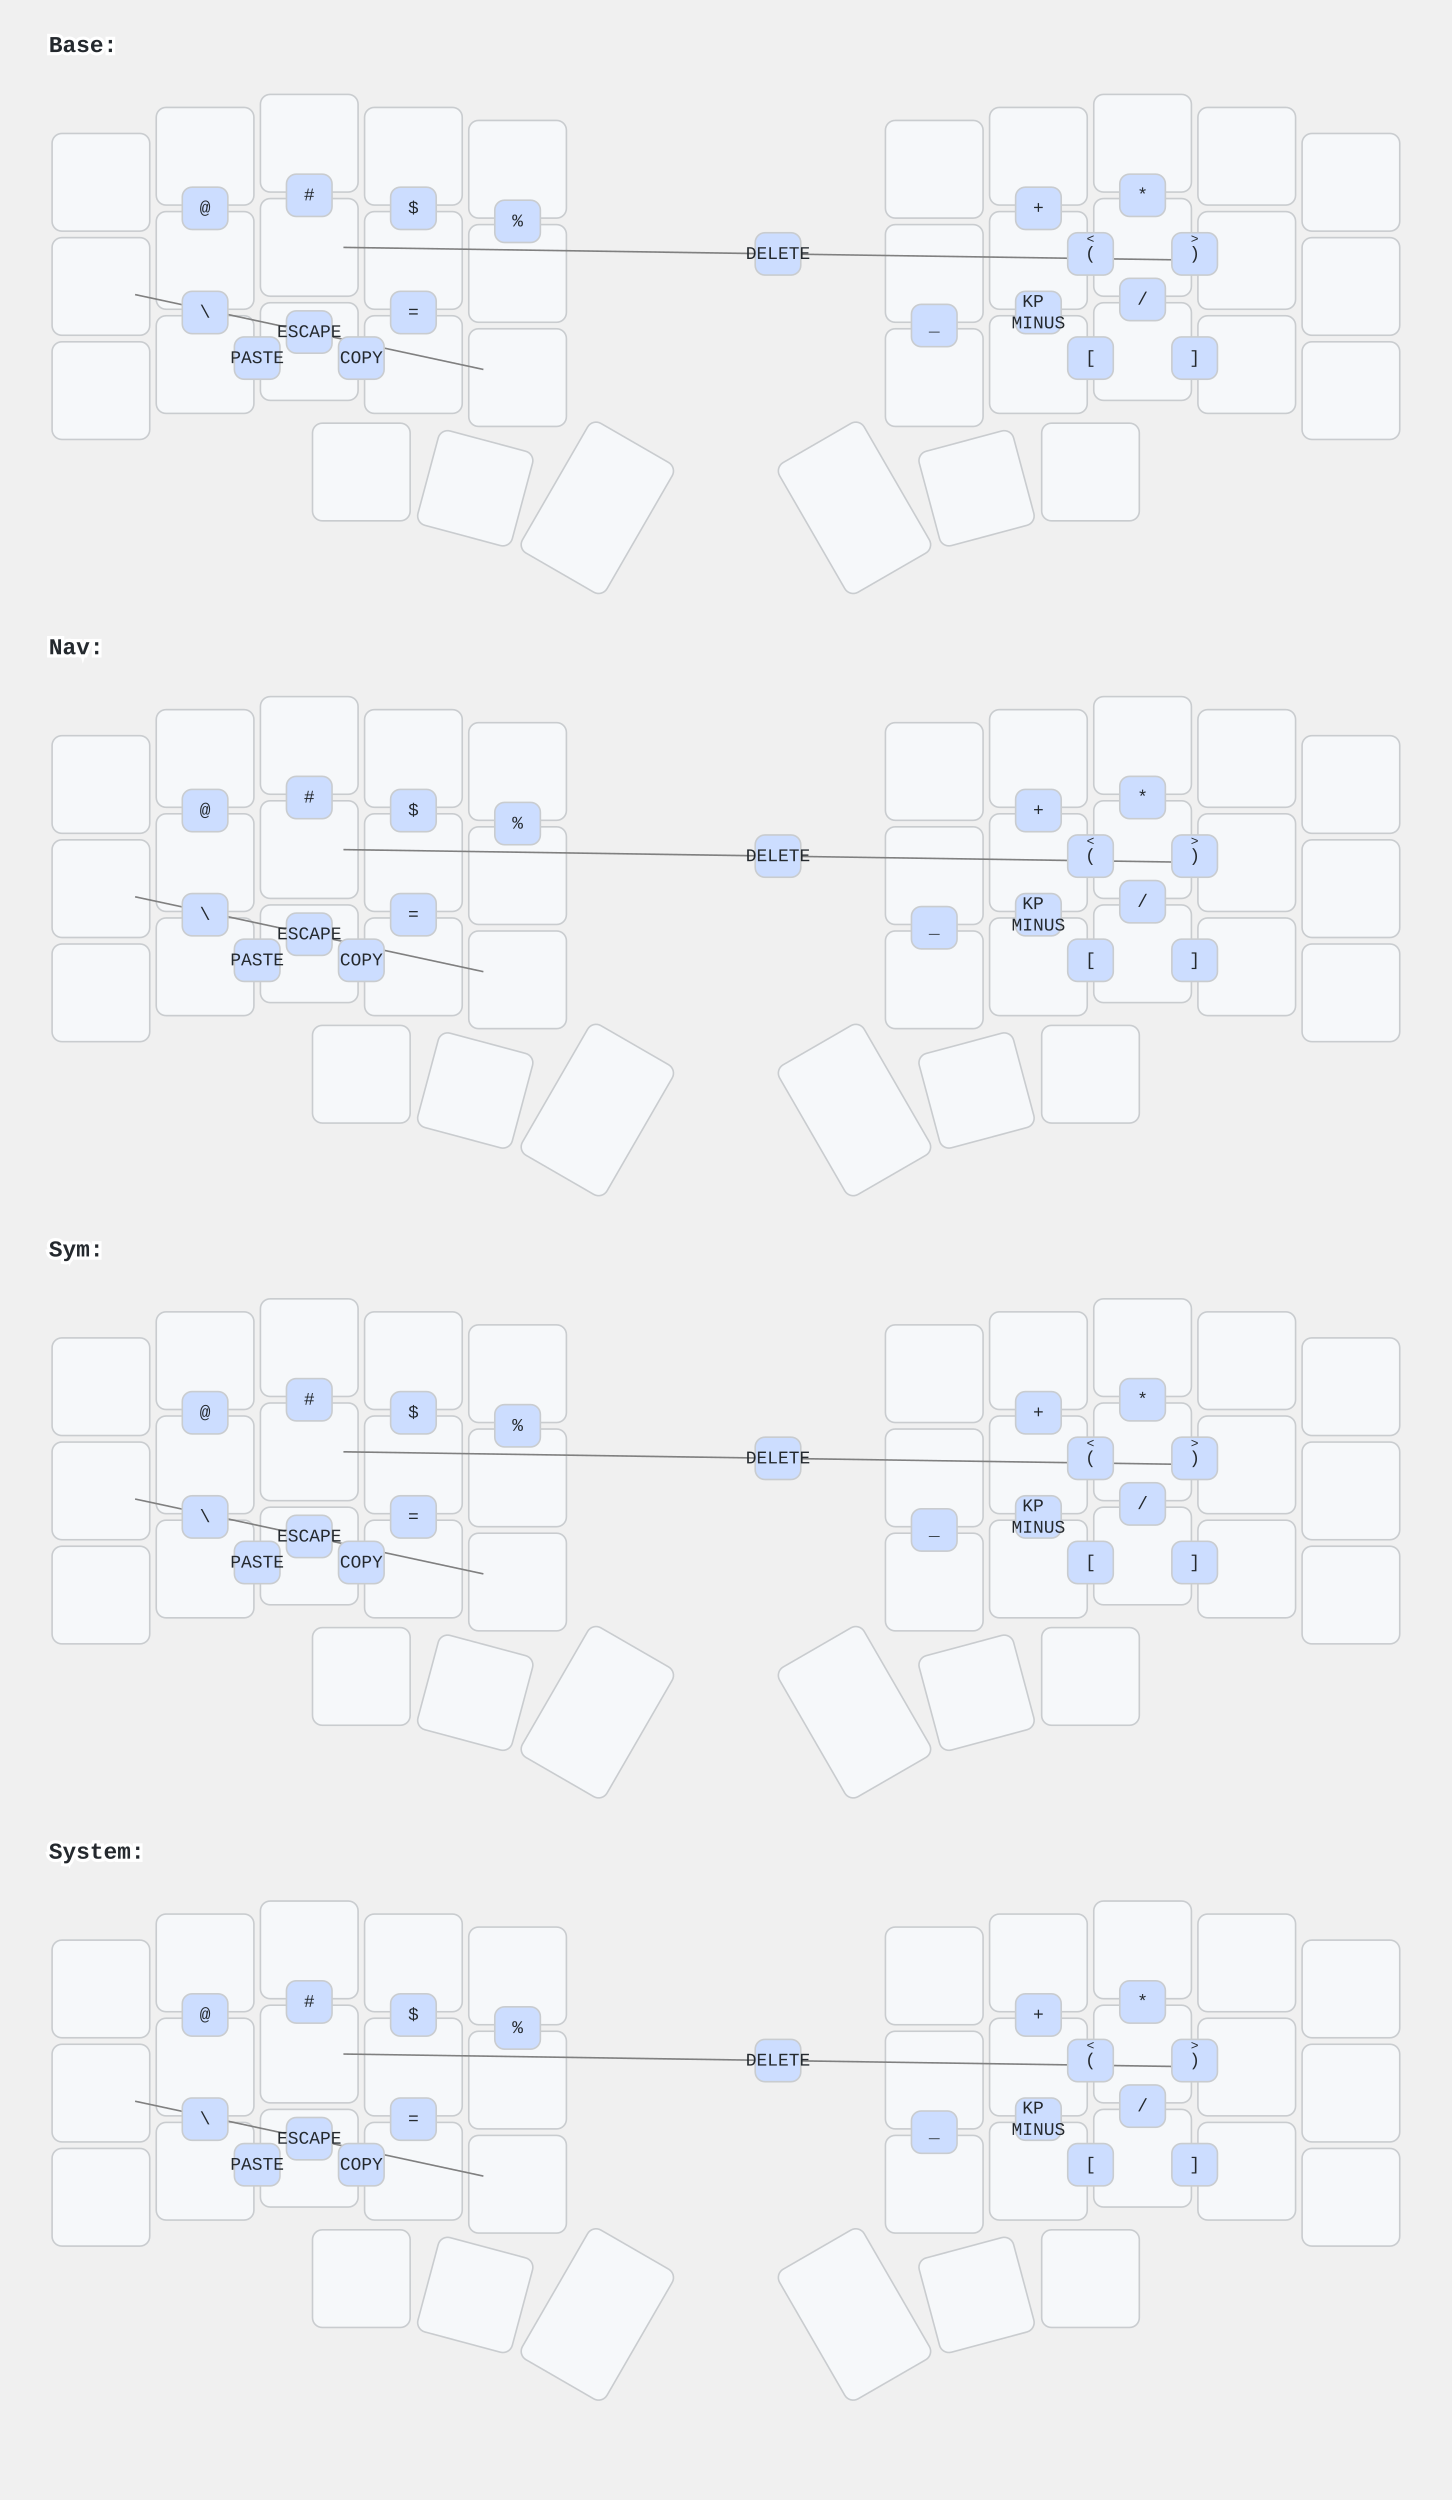
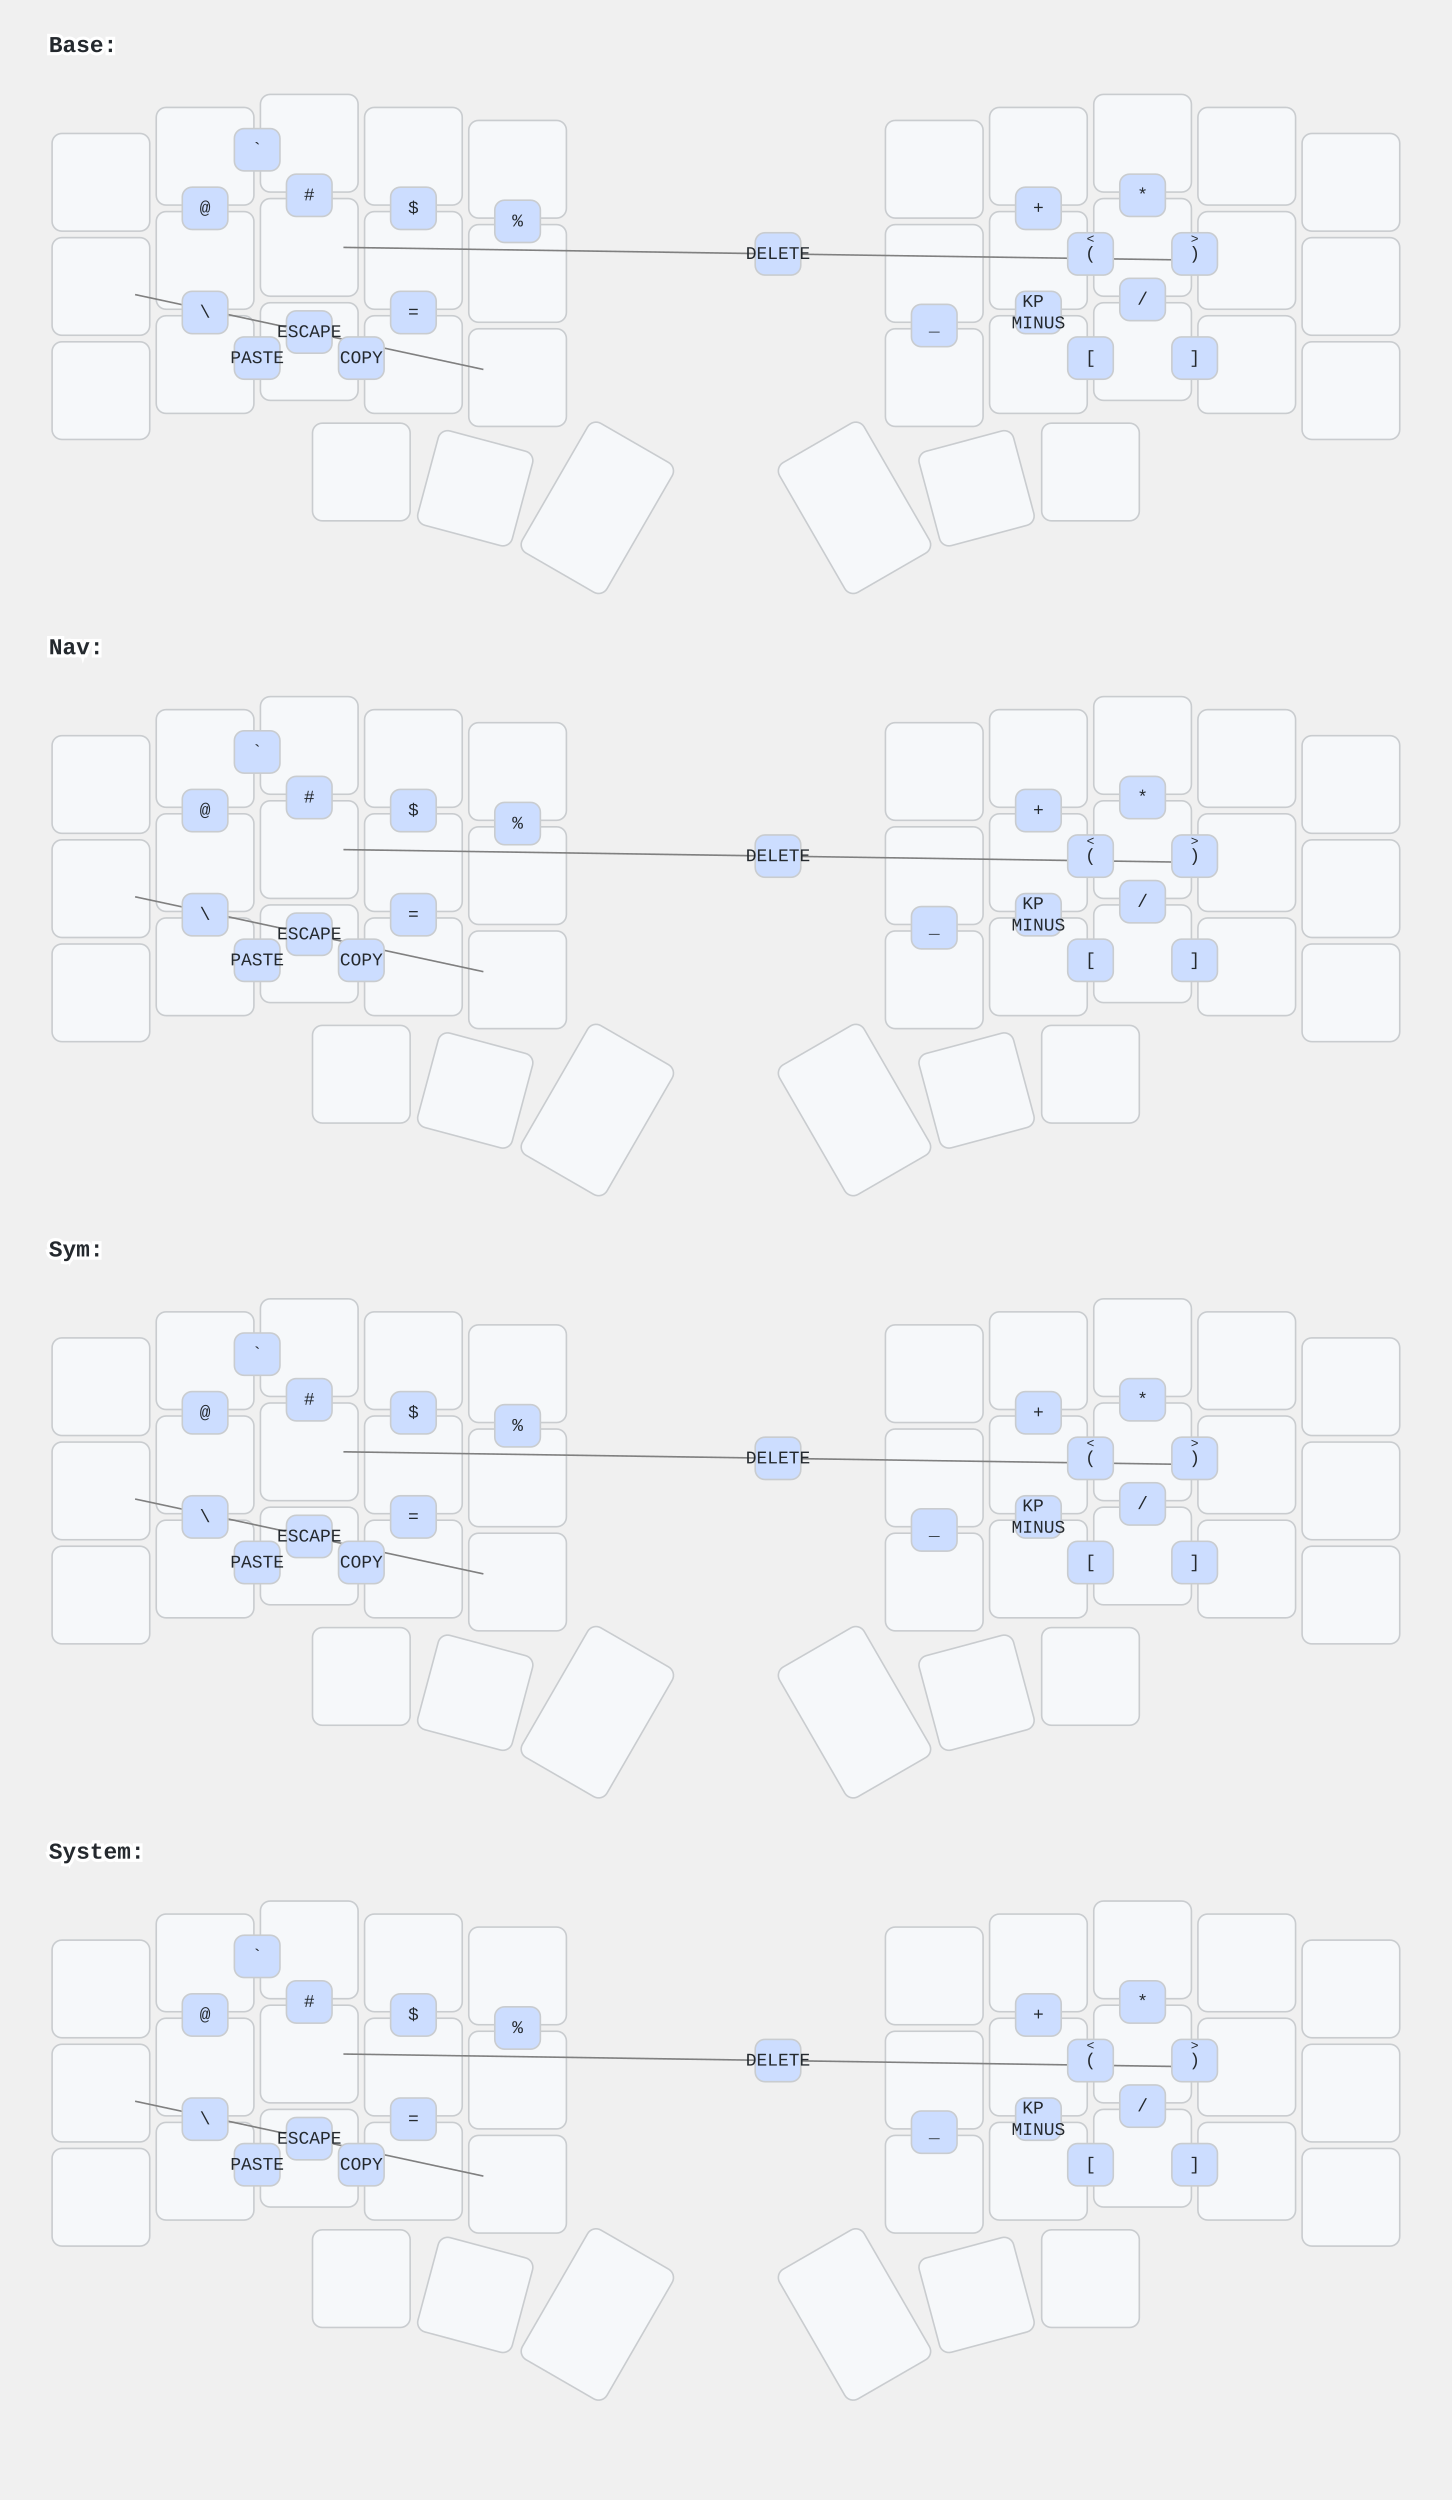
<svg xmlns="http://www.w3.org/2000/svg" width="892" height="1536" viewBox="0 0 892 1536" class="keymap">
  <style>/* inherit to force styles through use tags */
svg path {
    fill: inherit;
}

/* font and background color specifications */
svg.keymap {
    font-family: SFMono-Regular,Consolas,Liberation Mono,Menlo,monospace;
    font-size: 14px;
    font-kerning: normal;
    text-rendering: optimizeLegibility;
    fill: #24292e;
}

/* default key styling */
rect.key {
    fill: #f6f8fa;
}

rect.key, rect.combo {
    stroke: #c9cccf;
    stroke-width: 1;
}

/* default key side styling, only used is draw_key_sides is set */
rect.side {
    filter: brightness(90%);
}

/* color accent for combo boxes */
rect.combo, rect.combo-separate {
    fill: #cdf;
}

/* color accent for held keys */
rect.held, rect.combo.held {
    fill: #fdd;
}

/* color accent for ghost (optional) keys */
rect.ghost, rect.combo.ghost {
    stroke-dasharray: 4, 4;
    stroke-width: 2;
}

text {
    text-anchor: middle;
    dominant-baseline: middle;
}

/* styling for layer labels */
text.label {
    font-weight: bold;
    text-anchor: start;
    stroke: white;
    stroke-width: 4;
    paint-order: stroke;
}

/* styling for optional footer */
text.footer {
    text-anchor: end;
    dominant-baseline: auto;
    stroke: white;
    stroke-width: 4;
    paint-order: stroke;
}

/* styling for combo tap, and key non-tap label text */
text.combo, text.hold, text.shifted, text.left, text.right, text.tl, text.tr, text.bl, text.br {
    font-size: 11px;
}

text.hold, text.bl, text.br {
    text-anchor: middle;
    dominant-baseline: auto;
}

text.shifted, text.tl, text.tr {
    text-anchor: middle;
    dominant-baseline: hanging;
}

text.left, text.tl, text.bl {
    text-anchor: start;
}

text.right, text.tr, text.br {
    text-anchor: end;
}

text.layer-activator {
    text-decoration: underline;
}

/* styling for hold/shifted label text in combo box */
text.combo.hold, text.combo.shifted, text.combo.left, text.combo.right {
    font-size: 8px;
}

/* lighter symbol for transparent keys */
text.trans {
    fill: #7b7e81;
}

/* styling for combo dendrons */
path.combo {
    stroke-width: 1;
    stroke: gray;
    fill: none;
}

/* Start Tabler Icons Cleanup */
/* cannot use height/width with glyphs */
.icon-tabler &gt; path {
    fill: inherit;
    stroke: inherit;
    stroke-width: 2;
}
/* hide tabler's default box */
.icon-tabler &gt; path[stroke="none"][fill="none"] {
    visibility: hidden;
}
/* End Tabler Icons Cleanup */
</style>
  <g transform="translate(30, 0)" class="layer-Base">
    <text x="0" y="28" class="label" id="Base">Base:</text>
    <g transform="translate(0, 56)">
      <g transform="translate(32, 56)" class="key keypos-0">
        <rect rx="6" ry="6" x="-30" y="-30" width="60" height="60" class="key" />
      </g>
      <g transform="translate(96, 40)" class="key keypos-1">
        <rect rx="6" ry="6" x="-30" y="-30" width="60" height="60" class="key" />
      </g>
      <g transform="translate(160, 32)" class="key keypos-2">
        <rect rx="6" ry="6" x="-30" y="-30" width="60" height="60" class="key" />
      </g>
      <g transform="translate(224, 40)" class="key keypos-3">
        <rect rx="6" ry="6" x="-30" y="-30" width="60" height="60" class="key" />
      </g>
      <g transform="translate(288, 48)" class="key keypos-4">
        <rect rx="6" ry="6" x="-30" y="-30" width="60" height="60" class="key" />
      </g>
      <g transform="translate(544, 48)" class="key keypos-5">
        <rect rx="6" ry="6" x="-30" y="-30" width="60" height="60" class="key" />
      </g>
      <g transform="translate(608, 40)" class="key keypos-6">
        <rect rx="6" ry="6" x="-30" y="-30" width="60" height="60" class="key" />
      </g>
      <g transform="translate(672, 32)" class="key keypos-7">
        <rect rx="6" ry="6" x="-30" y="-30" width="60" height="60" class="key" />
      </g>
      <g transform="translate(736, 40)" class="key keypos-8">
        <rect rx="6" ry="6" x="-30" y="-30" width="60" height="60" class="key" />
      </g>
      <g transform="translate(800, 56)" class="key keypos-9">
        <rect rx="6" ry="6" x="-30" y="-30" width="60" height="60" class="key" />
      </g>
      <g transform="translate(32, 120)" class="key keypos-10">
        <rect rx="6" ry="6" x="-30" y="-30" width="60" height="60" class="key" />
      </g>
      <g transform="translate(96, 104)" class="key keypos-11">
        <rect rx="6" ry="6" x="-30" y="-30" width="60" height="60" class="key" />
      </g>
      <g transform="translate(160, 96)" class="key keypos-12">
        <rect rx="6" ry="6" x="-30" y="-30" width="60" height="60" class="key" />
      </g>
      <g transform="translate(224, 104)" class="key keypos-13">
        <rect rx="6" ry="6" x="-30" y="-30" width="60" height="60" class="key" />
      </g>
      <g transform="translate(288, 112)" class="key keypos-14">
        <rect rx="6" ry="6" x="-30" y="-30" width="60" height="60" class="key" />
      </g>
      <g transform="translate(544, 112)" class="key keypos-15">
        <rect rx="6" ry="6" x="-30" y="-30" width="60" height="60" class="key" />
      </g>
      <g transform="translate(608, 104)" class="key keypos-16">
        <rect rx="6" ry="6" x="-30" y="-30" width="60" height="60" class="key" />
      </g>
      <g transform="translate(672, 96)" class="key keypos-17">
        <rect rx="6" ry="6" x="-30" y="-30" width="60" height="60" class="key" />
      </g>
      <g transform="translate(736, 104)" class="key keypos-18">
        <rect rx="6" ry="6" x="-30" y="-30" width="60" height="60" class="key" />
      </g>
      <g transform="translate(800, 120)" class="key keypos-19">
        <rect rx="6" ry="6" x="-30" y="-30" width="60" height="60" class="key" />
      </g>
      <g transform="translate(32, 184)" class="key keypos-20">
        <rect rx="6" ry="6" x="-30" y="-30" width="60" height="60" class="key" />
      </g>
      <g transform="translate(96, 168)" class="key keypos-21">
        <rect rx="6" ry="6" x="-30" y="-30" width="60" height="60" class="key" />
      </g>
      <g transform="translate(160, 160)" class="key keypos-22">
        <rect rx="6" ry="6" x="-30" y="-30" width="60" height="60" class="key" />
      </g>
      <g transform="translate(224, 168)" class="key keypos-23">
        <rect rx="6" ry="6" x="-30" y="-30" width="60" height="60" class="key" />
      </g>
      <g transform="translate(288, 176)" class="key keypos-24">
        <rect rx="6" ry="6" x="-30" y="-30" width="60" height="60" class="key" />
      </g>
      <g transform="translate(544, 176)" class="key keypos-25">
        <rect rx="6" ry="6" x="-30" y="-30" width="60" height="60" class="key" />
      </g>
      <g transform="translate(608, 168)" class="key keypos-26">
        <rect rx="6" ry="6" x="-30" y="-30" width="60" height="60" class="key" />
      </g>
      <g transform="translate(672, 160)" class="key keypos-27">
        <rect rx="6" ry="6" x="-30" y="-30" width="60" height="60" class="key" />
      </g>
      <g transform="translate(736, 168)" class="key keypos-28">
        <rect rx="6" ry="6" x="-30" y="-30" width="60" height="60" class="key" />
      </g>
      <g transform="translate(800, 184)" class="key keypos-29">
        <rect rx="6" ry="6" x="-30" y="-30" width="60" height="60" class="key" />
      </g>
      <g transform="translate(192, 234)" class="key keypos-30">
        <rect rx="6" ry="6" x="-30" y="-30" width="60" height="60" class="key" />
      </g>
      <g transform="translate(262, 244) rotate(15.0)" class="key keypos-31">
        <rect rx="6" ry="6" x="-30" y="-30" width="60" height="60" class="key" />
      </g>
      <g transform="translate(337, 256) rotate(30.0)" class="key keypos-32">
        <rect rx="6" ry="6" x="-30" y="-46" width="60" height="92" class="key" />
      </g>
      <g transform="translate(495, 256) rotate(-30.0)" class="key keypos-33">
        <rect rx="6" ry="6" x="-30" y="-46" width="60" height="92" class="key" />
      </g>
      <g transform="translate(570, 244) rotate(-15.0)" class="key keypos-34">
        <rect rx="6" ry="6" x="-30" y="-30" width="60" height="60" class="key" />
      </g>
      <g transform="translate(640, 234)" class="key keypos-35">
        <rect rx="6" ry="6" x="-30" y="-30" width="60" height="60" class="key" />
      </g>
      <g class="combo combopos-0">
        <path d="M160,148 l-107,-23" class="combo" />
        <path d="M160,148 l107,23" class="combo" />
        <rect rx="6" ry="6" x="146" y="135" width="28" height="26" class="combo" />
        <text x="160" y="148" class="combo tap">ESCAPE</text>
      </g>
      <g class="combo combopos-1">
        <path d="M448,100 l-267,-4" class="combo" />
        <path d="M448,100 l267,4" class="combo" />
        <rect rx="6" ry="6" x="434" y="87" width="28" height="26" class="combo" />
        <text x="448" y="100" class="combo tap">DELETE</text>
      </g>
      <g class="combo combopos-2">
        <rect rx="6" ry="6" x="274" y="67" width="28" height="26" class="combo" />
        <text x="288" y="80" class="combo tap">%</text>
      </g>
      <g class="combo combopos-3">
        <rect rx="6" ry="6" x="210" y="123" width="28" height="26" class="combo" />
        <text x="224" y="136" class="combo tap">=</text>
      </g>
      <g class="combo combopos-4">
        <rect rx="6" ry="6" x="210" y="59" width="28" height="26" class="combo" />
        <text x="224" y="72" class="combo tap">$</text>
      </g>
      <g class="combo combopos-5">
        <rect rx="6" ry="6" x="146" y="51" width="28" height="26" class="combo" />
        <text x="160" y="64" class="combo tap">#</text>
      </g>
      <g class="combo combopos-6">
        <rect rx="6" ry="6" x="82" y="59" width="28" height="26" class="combo" />
        <text x="96" y="72" class="combo tap">@</text>
      </g>
      <g class="combo combopos-7">
+         <rect rx="6" ry="6" x="114" y="23" width="28" height="26" class="combo" />
+         <text x="128" y="36" class="combo tap">`</text>
+       </g>
+       <g class="combo combopos-8">
        <rect rx="6" ry="6" x="82" y="123" width="28" height="26" class="combo" />
        <text x="96" y="136" class="combo tap">\</text>
      </g>
-       <g class="combo combopos-8">
+       <g class="combo combopos-9">
        <rect rx="6" ry="6" x="178" y="151" width="28" height="26" class="combo" />
        <text x="192" y="164" class="combo tap">COPY</text>
      </g>
-       <g class="combo combopos-9">
+       <g class="combo combopos-10">
        <rect rx="6" ry="6" x="114" y="151" width="28" height="26" class="combo" />
        <text x="128" y="164" class="combo tap">PASTE</text>
      </g>
-       <g class="combo combopos-10">
+       <g class="combo combopos-11">
        <rect rx="6" ry="6" x="658" y="51" width="28" height="26" class="combo" />
        <text x="672" y="64" class="combo tap">*</text>
      </g>
-       <g class="combo combopos-11">
+       <g class="combo combopos-12">
        <rect rx="6" ry="6" x="658" y="115" width="28" height="26" class="combo" />
        <text x="672" y="128" class="combo tap">/</text>
      </g>
-       <g class="combo combopos-12">
+       <g class="combo combopos-13">
        <rect rx="6" ry="6" x="594" y="59" width="28" height="26" class="combo" />
        <text x="608" y="72" class="combo tap">+</text>
      </g>
-       <g class="combo combopos-13">
+       <g class="combo combopos-14">
        <rect rx="6" ry="6" x="594" y="123" width="28" height="26" class="combo" />
        <text x="608" y="136" class="combo tap">
          <tspan x="608" dy="-0.6em">KP</tspan>
          <tspan x="608" dy="1.2em">MINUS</tspan>
        </text>
      </g>
-       <g class="combo combopos-14">
+       <g class="combo combopos-15">
        <rect rx="6" ry="6" x="530" y="131" width="28" height="26" class="combo" />
        <text x="544" y="144" class="combo tap">_</text>
      </g>
-       <g class="combo combopos-15">
+       <g class="combo combopos-16">
        <rect rx="6" ry="6" x="626" y="151" width="28" height="26" class="combo" />
        <text x="640" y="164" class="combo tap">[</text>
      </g>
-       <g class="combo combopos-16">
+       <g class="combo combopos-17">
        <rect rx="6" ry="6" x="690" y="151" width="28" height="26" class="combo" />
        <text x="704" y="164" class="combo tap">]</text>
      </g>
-       <g class="combo combopos-17">
+       <g class="combo combopos-18">
        <rect rx="6" ry="6" x="626" y="87" width="28" height="26" class="combo" />
        <text x="640" y="100" class="combo tap">(</text>
        <text x="640" y="89" class="combo shifted">&lt;</text>
      </g>
-       <g class="combo combopos-18">
+       <g class="combo combopos-19">
        <rect rx="6" ry="6" x="690" y="87" width="28" height="26" class="combo" />
        <text x="704" y="100" class="combo tap">)</text>
        <text x="704" y="89" class="combo shifted">&gt;</text>
      </g>
    </g>
  </g>
  <g transform="translate(30, 370)" class="layer-Nav">
    <text x="0" y="28" class="label" id="Nav">Nav:</text>
    <g transform="translate(0, 56)">
      <g transform="translate(32, 56)" class="key keypos-0">
        <rect rx="6" ry="6" x="-30" y="-30" width="60" height="60" class="key" />
      </g>
      <g transform="translate(96, 40)" class="key keypos-1">
        <rect rx="6" ry="6" x="-30" y="-30" width="60" height="60" class="key" />
      </g>
      <g transform="translate(160, 32)" class="key keypos-2">
        <rect rx="6" ry="6" x="-30" y="-30" width="60" height="60" class="key" />
      </g>
      <g transform="translate(224, 40)" class="key keypos-3">
        <rect rx="6" ry="6" x="-30" y="-30" width="60" height="60" class="key" />
      </g>
      <g transform="translate(288, 48)" class="key keypos-4">
        <rect rx="6" ry="6" x="-30" y="-30" width="60" height="60" class="key" />
      </g>
      <g transform="translate(544, 48)" class="key keypos-5">
        <rect rx="6" ry="6" x="-30" y="-30" width="60" height="60" class="key" />
      </g>
      <g transform="translate(608, 40)" class="key keypos-6">
        <rect rx="6" ry="6" x="-30" y="-30" width="60" height="60" class="key" />
      </g>
      <g transform="translate(672, 32)" class="key keypos-7">
        <rect rx="6" ry="6" x="-30" y="-30" width="60" height="60" class="key" />
      </g>
      <g transform="translate(736, 40)" class="key keypos-8">
        <rect rx="6" ry="6" x="-30" y="-30" width="60" height="60" class="key" />
      </g>
      <g transform="translate(800, 56)" class="key keypos-9">
        <rect rx="6" ry="6" x="-30" y="-30" width="60" height="60" class="key" />
      </g>
      <g transform="translate(32, 120)" class="key keypos-10">
        <rect rx="6" ry="6" x="-30" y="-30" width="60" height="60" class="key" />
      </g>
      <g transform="translate(96, 104)" class="key keypos-11">
        <rect rx="6" ry="6" x="-30" y="-30" width="60" height="60" class="key" />
      </g>
      <g transform="translate(160, 96)" class="key keypos-12">
        <rect rx="6" ry="6" x="-30" y="-30" width="60" height="60" class="key" />
      </g>
      <g transform="translate(224, 104)" class="key keypos-13">
        <rect rx="6" ry="6" x="-30" y="-30" width="60" height="60" class="key" />
      </g>
      <g transform="translate(288, 112)" class="key keypos-14">
        <rect rx="6" ry="6" x="-30" y="-30" width="60" height="60" class="key" />
      </g>
      <g transform="translate(544, 112)" class="key keypos-15">
        <rect rx="6" ry="6" x="-30" y="-30" width="60" height="60" class="key" />
      </g>
      <g transform="translate(608, 104)" class="key keypos-16">
        <rect rx="6" ry="6" x="-30" y="-30" width="60" height="60" class="key" />
      </g>
      <g transform="translate(672, 96)" class="key keypos-17">
        <rect rx="6" ry="6" x="-30" y="-30" width="60" height="60" class="key" />
      </g>
      <g transform="translate(736, 104)" class="key keypos-18">
        <rect rx="6" ry="6" x="-30" y="-30" width="60" height="60" class="key" />
      </g>
      <g transform="translate(800, 120)" class="key keypos-19">
        <rect rx="6" ry="6" x="-30" y="-30" width="60" height="60" class="key" />
      </g>
      <g transform="translate(32, 184)" class="key keypos-20">
        <rect rx="6" ry="6" x="-30" y="-30" width="60" height="60" class="key" />
      </g>
      <g transform="translate(96, 168)" class="key keypos-21">
        <rect rx="6" ry="6" x="-30" y="-30" width="60" height="60" class="key" />
      </g>
      <g transform="translate(160, 160)" class="key keypos-22">
        <rect rx="6" ry="6" x="-30" y="-30" width="60" height="60" class="key" />
      </g>
      <g transform="translate(224, 168)" class="key keypos-23">
        <rect rx="6" ry="6" x="-30" y="-30" width="60" height="60" class="key" />
      </g>
      <g transform="translate(288, 176)" class="key keypos-24">
        <rect rx="6" ry="6" x="-30" y="-30" width="60" height="60" class="key" />
      </g>
      <g transform="translate(544, 176)" class="key keypos-25">
        <rect rx="6" ry="6" x="-30" y="-30" width="60" height="60" class="key" />
      </g>
      <g transform="translate(608, 168)" class="key keypos-26">
        <rect rx="6" ry="6" x="-30" y="-30" width="60" height="60" class="key" />
      </g>
      <g transform="translate(672, 160)" class="key keypos-27">
        <rect rx="6" ry="6" x="-30" y="-30" width="60" height="60" class="key" />
      </g>
      <g transform="translate(736, 168)" class="key keypos-28">
        <rect rx="6" ry="6" x="-30" y="-30" width="60" height="60" class="key" />
      </g>
      <g transform="translate(800, 184)" class="key keypos-29">
        <rect rx="6" ry="6" x="-30" y="-30" width="60" height="60" class="key" />
      </g>
      <g transform="translate(192, 234)" class="key keypos-30">
        <rect rx="6" ry="6" x="-30" y="-30" width="60" height="60" class="key" />
      </g>
      <g transform="translate(262, 244) rotate(15.0)" class="key keypos-31">
        <rect rx="6" ry="6" x="-30" y="-30" width="60" height="60" class="key" />
      </g>
      <g transform="translate(337, 256) rotate(30.0)" class="key keypos-32">
        <rect rx="6" ry="6" x="-30" y="-46" width="60" height="92" class="key" />
      </g>
      <g transform="translate(495, 256) rotate(-30.0)" class="key keypos-33">
        <rect rx="6" ry="6" x="-30" y="-46" width="60" height="92" class="key" />
      </g>
      <g transform="translate(570, 244) rotate(-15.0)" class="key keypos-34">
        <rect rx="6" ry="6" x="-30" y="-30" width="60" height="60" class="key" />
      </g>
      <g transform="translate(640, 234)" class="key keypos-35">
        <rect rx="6" ry="6" x="-30" y="-30" width="60" height="60" class="key" />
      </g>
      <g class="combo combopos-0">
        <path d="M160,148 l-107,-23" class="combo" />
        <path d="M160,148 l107,23" class="combo" />
        <rect rx="6" ry="6" x="146" y="135" width="28" height="26" class="combo" />
        <text x="160" y="148" class="combo tap">ESCAPE</text>
      </g>
      <g class="combo combopos-1">
        <path d="M448,100 l-267,-4" class="combo" />
        <path d="M448,100 l267,4" class="combo" />
        <rect rx="6" ry="6" x="434" y="87" width="28" height="26" class="combo" />
        <text x="448" y="100" class="combo tap">DELETE</text>
      </g>
      <g class="combo combopos-2">
        <rect rx="6" ry="6" x="274" y="67" width="28" height="26" class="combo" />
        <text x="288" y="80" class="combo tap">%</text>
      </g>
      <g class="combo combopos-3">
        <rect rx="6" ry="6" x="210" y="123" width="28" height="26" class="combo" />
        <text x="224" y="136" class="combo tap">=</text>
      </g>
      <g class="combo combopos-4">
        <rect rx="6" ry="6" x="210" y="59" width="28" height="26" class="combo" />
        <text x="224" y="72" class="combo tap">$</text>
      </g>
      <g class="combo combopos-5">
        <rect rx="6" ry="6" x="146" y="51" width="28" height="26" class="combo" />
        <text x="160" y="64" class="combo tap">#</text>
      </g>
      <g class="combo combopos-6">
        <rect rx="6" ry="6" x="82" y="59" width="28" height="26" class="combo" />
        <text x="96" y="72" class="combo tap">@</text>
      </g>
      <g class="combo combopos-7">
+         <rect rx="6" ry="6" x="114" y="23" width="28" height="26" class="combo" />
+         <text x="128" y="36" class="combo tap">`</text>
+       </g>
+       <g class="combo combopos-8">
        <rect rx="6" ry="6" x="82" y="123" width="28" height="26" class="combo" />
        <text x="96" y="136" class="combo tap">\</text>
      </g>
-       <g class="combo combopos-8">
+       <g class="combo combopos-9">
        <rect rx="6" ry="6" x="178" y="151" width="28" height="26" class="combo" />
        <text x="192" y="164" class="combo tap">COPY</text>
      </g>
-       <g class="combo combopos-9">
+       <g class="combo combopos-10">
        <rect rx="6" ry="6" x="114" y="151" width="28" height="26" class="combo" />
        <text x="128" y="164" class="combo tap">PASTE</text>
      </g>
-       <g class="combo combopos-10">
+       <g class="combo combopos-11">
        <rect rx="6" ry="6" x="658" y="51" width="28" height="26" class="combo" />
        <text x="672" y="64" class="combo tap">*</text>
      </g>
-       <g class="combo combopos-11">
+       <g class="combo combopos-12">
        <rect rx="6" ry="6" x="658" y="115" width="28" height="26" class="combo" />
        <text x="672" y="128" class="combo tap">/</text>
      </g>
-       <g class="combo combopos-12">
+       <g class="combo combopos-13">
        <rect rx="6" ry="6" x="594" y="59" width="28" height="26" class="combo" />
        <text x="608" y="72" class="combo tap">+</text>
      </g>
-       <g class="combo combopos-13">
+       <g class="combo combopos-14">
        <rect rx="6" ry="6" x="594" y="123" width="28" height="26" class="combo" />
        <text x="608" y="136" class="combo tap">
          <tspan x="608" dy="-0.6em">KP</tspan>
          <tspan x="608" dy="1.2em">MINUS</tspan>
        </text>
      </g>
-       <g class="combo combopos-14">
+       <g class="combo combopos-15">
        <rect rx="6" ry="6" x="530" y="131" width="28" height="26" class="combo" />
        <text x="544" y="144" class="combo tap">_</text>
      </g>
-       <g class="combo combopos-15">
+       <g class="combo combopos-16">
        <rect rx="6" ry="6" x="626" y="151" width="28" height="26" class="combo" />
        <text x="640" y="164" class="combo tap">[</text>
      </g>
-       <g class="combo combopos-16">
+       <g class="combo combopos-17">
        <rect rx="6" ry="6" x="690" y="151" width="28" height="26" class="combo" />
        <text x="704" y="164" class="combo tap">]</text>
      </g>
-       <g class="combo combopos-17">
+       <g class="combo combopos-18">
        <rect rx="6" ry="6" x="626" y="87" width="28" height="26" class="combo" />
        <text x="640" y="100" class="combo tap">(</text>
        <text x="640" y="89" class="combo shifted">&lt;</text>
      </g>
-       <g class="combo combopos-18">
+       <g class="combo combopos-19">
        <rect rx="6" ry="6" x="690" y="87" width="28" height="26" class="combo" />
        <text x="704" y="100" class="combo tap">)</text>
        <text x="704" y="89" class="combo shifted">&gt;</text>
      </g>
    </g>
  </g>
  <g transform="translate(30, 740)" class="layer-Sym">
    <text x="0" y="28" class="label" id="Sym">Sym:</text>
    <g transform="translate(0, 56)">
      <g transform="translate(32, 56)" class="key keypos-0">
        <rect rx="6" ry="6" x="-30" y="-30" width="60" height="60" class="key" />
      </g>
      <g transform="translate(96, 40)" class="key keypos-1">
        <rect rx="6" ry="6" x="-30" y="-30" width="60" height="60" class="key" />
      </g>
      <g transform="translate(160, 32)" class="key keypos-2">
        <rect rx="6" ry="6" x="-30" y="-30" width="60" height="60" class="key" />
      </g>
      <g transform="translate(224, 40)" class="key keypos-3">
        <rect rx="6" ry="6" x="-30" y="-30" width="60" height="60" class="key" />
      </g>
      <g transform="translate(288, 48)" class="key keypos-4">
        <rect rx="6" ry="6" x="-30" y="-30" width="60" height="60" class="key" />
      </g>
      <g transform="translate(544, 48)" class="key keypos-5">
        <rect rx="6" ry="6" x="-30" y="-30" width="60" height="60" class="key" />
      </g>
      <g transform="translate(608, 40)" class="key keypos-6">
        <rect rx="6" ry="6" x="-30" y="-30" width="60" height="60" class="key" />
      </g>
      <g transform="translate(672, 32)" class="key keypos-7">
        <rect rx="6" ry="6" x="-30" y="-30" width="60" height="60" class="key" />
      </g>
      <g transform="translate(736, 40)" class="key keypos-8">
        <rect rx="6" ry="6" x="-30" y="-30" width="60" height="60" class="key" />
      </g>
      <g transform="translate(800, 56)" class="key keypos-9">
        <rect rx="6" ry="6" x="-30" y="-30" width="60" height="60" class="key" />
      </g>
      <g transform="translate(32, 120)" class="key keypos-10">
        <rect rx="6" ry="6" x="-30" y="-30" width="60" height="60" class="key" />
      </g>
      <g transform="translate(96, 104)" class="key keypos-11">
        <rect rx="6" ry="6" x="-30" y="-30" width="60" height="60" class="key" />
      </g>
      <g transform="translate(160, 96)" class="key keypos-12">
        <rect rx="6" ry="6" x="-30" y="-30" width="60" height="60" class="key" />
      </g>
      <g transform="translate(224, 104)" class="key keypos-13">
        <rect rx="6" ry="6" x="-30" y="-30" width="60" height="60" class="key" />
      </g>
      <g transform="translate(288, 112)" class="key keypos-14">
        <rect rx="6" ry="6" x="-30" y="-30" width="60" height="60" class="key" />
      </g>
      <g transform="translate(544, 112)" class="key keypos-15">
        <rect rx="6" ry="6" x="-30" y="-30" width="60" height="60" class="key" />
      </g>
      <g transform="translate(608, 104)" class="key keypos-16">
        <rect rx="6" ry="6" x="-30" y="-30" width="60" height="60" class="key" />
      </g>
      <g transform="translate(672, 96)" class="key keypos-17">
        <rect rx="6" ry="6" x="-30" y="-30" width="60" height="60" class="key" />
      </g>
      <g transform="translate(736, 104)" class="key keypos-18">
        <rect rx="6" ry="6" x="-30" y="-30" width="60" height="60" class="key" />
      </g>
      <g transform="translate(800, 120)" class="key keypos-19">
        <rect rx="6" ry="6" x="-30" y="-30" width="60" height="60" class="key" />
      </g>
      <g transform="translate(32, 184)" class="key keypos-20">
        <rect rx="6" ry="6" x="-30" y="-30" width="60" height="60" class="key" />
      </g>
      <g transform="translate(96, 168)" class="key keypos-21">
        <rect rx="6" ry="6" x="-30" y="-30" width="60" height="60" class="key" />
      </g>
      <g transform="translate(160, 160)" class="key keypos-22">
        <rect rx="6" ry="6" x="-30" y="-30" width="60" height="60" class="key" />
      </g>
      <g transform="translate(224, 168)" class="key keypos-23">
        <rect rx="6" ry="6" x="-30" y="-30" width="60" height="60" class="key" />
      </g>
      <g transform="translate(288, 176)" class="key keypos-24">
        <rect rx="6" ry="6" x="-30" y="-30" width="60" height="60" class="key" />
      </g>
      <g transform="translate(544, 176)" class="key keypos-25">
        <rect rx="6" ry="6" x="-30" y="-30" width="60" height="60" class="key" />
      </g>
      <g transform="translate(608, 168)" class="key keypos-26">
        <rect rx="6" ry="6" x="-30" y="-30" width="60" height="60" class="key" />
      </g>
      <g transform="translate(672, 160)" class="key keypos-27">
        <rect rx="6" ry="6" x="-30" y="-30" width="60" height="60" class="key" />
      </g>
      <g transform="translate(736, 168)" class="key keypos-28">
        <rect rx="6" ry="6" x="-30" y="-30" width="60" height="60" class="key" />
      </g>
      <g transform="translate(800, 184)" class="key keypos-29">
        <rect rx="6" ry="6" x="-30" y="-30" width="60" height="60" class="key" />
      </g>
      <g transform="translate(192, 234)" class="key keypos-30">
        <rect rx="6" ry="6" x="-30" y="-30" width="60" height="60" class="key" />
      </g>
      <g transform="translate(262, 244) rotate(15.0)" class="key keypos-31">
        <rect rx="6" ry="6" x="-30" y="-30" width="60" height="60" class="key" />
      </g>
      <g transform="translate(337, 256) rotate(30.0)" class="key keypos-32">
        <rect rx="6" ry="6" x="-30" y="-46" width="60" height="92" class="key" />
      </g>
      <g transform="translate(495, 256) rotate(-30.0)" class="key keypos-33">
        <rect rx="6" ry="6" x="-30" y="-46" width="60" height="92" class="key" />
      </g>
      <g transform="translate(570, 244) rotate(-15.0)" class="key keypos-34">
        <rect rx="6" ry="6" x="-30" y="-30" width="60" height="60" class="key" />
      </g>
      <g transform="translate(640, 234)" class="key keypos-35">
        <rect rx="6" ry="6" x="-30" y="-30" width="60" height="60" class="key" />
      </g>
      <g class="combo combopos-0">
        <path d="M160,148 l-107,-23" class="combo" />
        <path d="M160,148 l107,23" class="combo" />
        <rect rx="6" ry="6" x="146" y="135" width="28" height="26" class="combo" />
        <text x="160" y="148" class="combo tap">ESCAPE</text>
      </g>
      <g class="combo combopos-1">
        <path d="M448,100 l-267,-4" class="combo" />
        <path d="M448,100 l267,4" class="combo" />
        <rect rx="6" ry="6" x="434" y="87" width="28" height="26" class="combo" />
        <text x="448" y="100" class="combo tap">DELETE</text>
      </g>
      <g class="combo combopos-2">
        <rect rx="6" ry="6" x="274" y="67" width="28" height="26" class="combo" />
        <text x="288" y="80" class="combo tap">%</text>
      </g>
      <g class="combo combopos-3">
        <rect rx="6" ry="6" x="210" y="123" width="28" height="26" class="combo" />
        <text x="224" y="136" class="combo tap">=</text>
      </g>
      <g class="combo combopos-4">
        <rect rx="6" ry="6" x="210" y="59" width="28" height="26" class="combo" />
        <text x="224" y="72" class="combo tap">$</text>
      </g>
      <g class="combo combopos-5">
        <rect rx="6" ry="6" x="146" y="51" width="28" height="26" class="combo" />
        <text x="160" y="64" class="combo tap">#</text>
      </g>
      <g class="combo combopos-6">
        <rect rx="6" ry="6" x="82" y="59" width="28" height="26" class="combo" />
        <text x="96" y="72" class="combo tap">@</text>
      </g>
      <g class="combo combopos-7">
+         <rect rx="6" ry="6" x="114" y="23" width="28" height="26" class="combo" />
+         <text x="128" y="36" class="combo tap">`</text>
+       </g>
+       <g class="combo combopos-8">
        <rect rx="6" ry="6" x="82" y="123" width="28" height="26" class="combo" />
        <text x="96" y="136" class="combo tap">\</text>
      </g>
-       <g class="combo combopos-8">
+       <g class="combo combopos-9">
        <rect rx="6" ry="6" x="178" y="151" width="28" height="26" class="combo" />
        <text x="192" y="164" class="combo tap">COPY</text>
      </g>
-       <g class="combo combopos-9">
+       <g class="combo combopos-10">
        <rect rx="6" ry="6" x="114" y="151" width="28" height="26" class="combo" />
        <text x="128" y="164" class="combo tap">PASTE</text>
      </g>
-       <g class="combo combopos-10">
+       <g class="combo combopos-11">
        <rect rx="6" ry="6" x="658" y="51" width="28" height="26" class="combo" />
        <text x="672" y="64" class="combo tap">*</text>
      </g>
-       <g class="combo combopos-11">
+       <g class="combo combopos-12">
        <rect rx="6" ry="6" x="658" y="115" width="28" height="26" class="combo" />
        <text x="672" y="128" class="combo tap">/</text>
      </g>
-       <g class="combo combopos-12">
+       <g class="combo combopos-13">
        <rect rx="6" ry="6" x="594" y="59" width="28" height="26" class="combo" />
        <text x="608" y="72" class="combo tap">+</text>
      </g>
-       <g class="combo combopos-13">
+       <g class="combo combopos-14">
        <rect rx="6" ry="6" x="594" y="123" width="28" height="26" class="combo" />
        <text x="608" y="136" class="combo tap">
          <tspan x="608" dy="-0.6em">KP</tspan>
          <tspan x="608" dy="1.2em">MINUS</tspan>
        </text>
      </g>
-       <g class="combo combopos-14">
+       <g class="combo combopos-15">
        <rect rx="6" ry="6" x="530" y="131" width="28" height="26" class="combo" />
        <text x="544" y="144" class="combo tap">_</text>
      </g>
-       <g class="combo combopos-15">
+       <g class="combo combopos-16">
        <rect rx="6" ry="6" x="626" y="151" width="28" height="26" class="combo" />
        <text x="640" y="164" class="combo tap">[</text>
      </g>
-       <g class="combo combopos-16">
+       <g class="combo combopos-17">
        <rect rx="6" ry="6" x="690" y="151" width="28" height="26" class="combo" />
        <text x="704" y="164" class="combo tap">]</text>
      </g>
-       <g class="combo combopos-17">
+       <g class="combo combopos-18">
        <rect rx="6" ry="6" x="626" y="87" width="28" height="26" class="combo" />
        <text x="640" y="100" class="combo tap">(</text>
        <text x="640" y="89" class="combo shifted">&lt;</text>
      </g>
-       <g class="combo combopos-18">
+       <g class="combo combopos-19">
        <rect rx="6" ry="6" x="690" y="87" width="28" height="26" class="combo" />
        <text x="704" y="100" class="combo tap">)</text>
        <text x="704" y="89" class="combo shifted">&gt;</text>
      </g>
    </g>
  </g>
  <g transform="translate(30, 1110)" class="layer-System">
    <text x="0" y="28" class="label" id="System">System:</text>
    <g transform="translate(0, 56)">
      <g transform="translate(32, 56)" class="key keypos-0">
        <rect rx="6" ry="6" x="-30" y="-30" width="60" height="60" class="key" />
      </g>
      <g transform="translate(96, 40)" class="key keypos-1">
        <rect rx="6" ry="6" x="-30" y="-30" width="60" height="60" class="key" />
      </g>
      <g transform="translate(160, 32)" class="key keypos-2">
        <rect rx="6" ry="6" x="-30" y="-30" width="60" height="60" class="key" />
      </g>
      <g transform="translate(224, 40)" class="key keypos-3">
        <rect rx="6" ry="6" x="-30" y="-30" width="60" height="60" class="key" />
      </g>
      <g transform="translate(288, 48)" class="key keypos-4">
        <rect rx="6" ry="6" x="-30" y="-30" width="60" height="60" class="key" />
      </g>
      <g transform="translate(544, 48)" class="key keypos-5">
        <rect rx="6" ry="6" x="-30" y="-30" width="60" height="60" class="key" />
      </g>
      <g transform="translate(608, 40)" class="key keypos-6">
        <rect rx="6" ry="6" x="-30" y="-30" width="60" height="60" class="key" />
      </g>
      <g transform="translate(672, 32)" class="key keypos-7">
        <rect rx="6" ry="6" x="-30" y="-30" width="60" height="60" class="key" />
      </g>
      <g transform="translate(736, 40)" class="key keypos-8">
        <rect rx="6" ry="6" x="-30" y="-30" width="60" height="60" class="key" />
      </g>
      <g transform="translate(800, 56)" class="key keypos-9">
        <rect rx="6" ry="6" x="-30" y="-30" width="60" height="60" class="key" />
      </g>
      <g transform="translate(32, 120)" class="key keypos-10">
        <rect rx="6" ry="6" x="-30" y="-30" width="60" height="60" class="key" />
      </g>
      <g transform="translate(96, 104)" class="key keypos-11">
        <rect rx="6" ry="6" x="-30" y="-30" width="60" height="60" class="key" />
      </g>
      <g transform="translate(160, 96)" class="key keypos-12">
        <rect rx="6" ry="6" x="-30" y="-30" width="60" height="60" class="key" />
      </g>
      <g transform="translate(224, 104)" class="key keypos-13">
        <rect rx="6" ry="6" x="-30" y="-30" width="60" height="60" class="key" />
      </g>
      <g transform="translate(288, 112)" class="key keypos-14">
        <rect rx="6" ry="6" x="-30" y="-30" width="60" height="60" class="key" />
      </g>
      <g transform="translate(544, 112)" class="key keypos-15">
        <rect rx="6" ry="6" x="-30" y="-30" width="60" height="60" class="key" />
      </g>
      <g transform="translate(608, 104)" class="key keypos-16">
        <rect rx="6" ry="6" x="-30" y="-30" width="60" height="60" class="key" />
      </g>
      <g transform="translate(672, 96)" class="key keypos-17">
        <rect rx="6" ry="6" x="-30" y="-30" width="60" height="60" class="key" />
      </g>
      <g transform="translate(736, 104)" class="key keypos-18">
        <rect rx="6" ry="6" x="-30" y="-30" width="60" height="60" class="key" />
      </g>
      <g transform="translate(800, 120)" class="key keypos-19">
        <rect rx="6" ry="6" x="-30" y="-30" width="60" height="60" class="key" />
      </g>
      <g transform="translate(32, 184)" class="key keypos-20">
        <rect rx="6" ry="6" x="-30" y="-30" width="60" height="60" class="key" />
      </g>
      <g transform="translate(96, 168)" class="key keypos-21">
        <rect rx="6" ry="6" x="-30" y="-30" width="60" height="60" class="key" />
      </g>
      <g transform="translate(160, 160)" class="key keypos-22">
        <rect rx="6" ry="6" x="-30" y="-30" width="60" height="60" class="key" />
      </g>
      <g transform="translate(224, 168)" class="key keypos-23">
        <rect rx="6" ry="6" x="-30" y="-30" width="60" height="60" class="key" />
      </g>
      <g transform="translate(288, 176)" class="key keypos-24">
        <rect rx="6" ry="6" x="-30" y="-30" width="60" height="60" class="key" />
      </g>
      <g transform="translate(544, 176)" class="key keypos-25">
        <rect rx="6" ry="6" x="-30" y="-30" width="60" height="60" class="key" />
      </g>
      <g transform="translate(608, 168)" class="key keypos-26">
        <rect rx="6" ry="6" x="-30" y="-30" width="60" height="60" class="key" />
      </g>
      <g transform="translate(672, 160)" class="key keypos-27">
        <rect rx="6" ry="6" x="-30" y="-30" width="60" height="60" class="key" />
      </g>
      <g transform="translate(736, 168)" class="key keypos-28">
        <rect rx="6" ry="6" x="-30" y="-30" width="60" height="60" class="key" />
      </g>
      <g transform="translate(800, 184)" class="key keypos-29">
        <rect rx="6" ry="6" x="-30" y="-30" width="60" height="60" class="key" />
      </g>
      <g transform="translate(192, 234)" class="key keypos-30">
        <rect rx="6" ry="6" x="-30" y="-30" width="60" height="60" class="key" />
      </g>
      <g transform="translate(262, 244) rotate(15.0)" class="key keypos-31">
        <rect rx="6" ry="6" x="-30" y="-30" width="60" height="60" class="key" />
      </g>
      <g transform="translate(337, 256) rotate(30.0)" class="key keypos-32">
        <rect rx="6" ry="6" x="-30" y="-46" width="60" height="92" class="key" />
      </g>
      <g transform="translate(495, 256) rotate(-30.0)" class="key keypos-33">
        <rect rx="6" ry="6" x="-30" y="-46" width="60" height="92" class="key" />
      </g>
      <g transform="translate(570, 244) rotate(-15.0)" class="key keypos-34">
        <rect rx="6" ry="6" x="-30" y="-30" width="60" height="60" class="key" />
      </g>
      <g transform="translate(640, 234)" class="key keypos-35">
        <rect rx="6" ry="6" x="-30" y="-30" width="60" height="60" class="key" />
      </g>
      <g class="combo combopos-0">
        <path d="M160,148 l-107,-23" class="combo" />
        <path d="M160,148 l107,23" class="combo" />
        <rect rx="6" ry="6" x="146" y="135" width="28" height="26" class="combo" />
        <text x="160" y="148" class="combo tap">ESCAPE</text>
      </g>
      <g class="combo combopos-1">
        <path d="M448,100 l-267,-4" class="combo" />
        <path d="M448,100 l267,4" class="combo" />
        <rect rx="6" ry="6" x="434" y="87" width="28" height="26" class="combo" />
        <text x="448" y="100" class="combo tap">DELETE</text>
      </g>
      <g class="combo combopos-2">
        <rect rx="6" ry="6" x="274" y="67" width="28" height="26" class="combo" />
        <text x="288" y="80" class="combo tap">%</text>
      </g>
      <g class="combo combopos-3">
        <rect rx="6" ry="6" x="210" y="123" width="28" height="26" class="combo" />
        <text x="224" y="136" class="combo tap">=</text>
      </g>
      <g class="combo combopos-4">
        <rect rx="6" ry="6" x="210" y="59" width="28" height="26" class="combo" />
        <text x="224" y="72" class="combo tap">$</text>
      </g>
      <g class="combo combopos-5">
        <rect rx="6" ry="6" x="146" y="51" width="28" height="26" class="combo" />
        <text x="160" y="64" class="combo tap">#</text>
      </g>
      <g class="combo combopos-6">
        <rect rx="6" ry="6" x="82" y="59" width="28" height="26" class="combo" />
        <text x="96" y="72" class="combo tap">@</text>
      </g>
      <g class="combo combopos-7">
+         <rect rx="6" ry="6" x="114" y="23" width="28" height="26" class="combo" />
+         <text x="128" y="36" class="combo tap">`</text>
+       </g>
+       <g class="combo combopos-8">
        <rect rx="6" ry="6" x="82" y="123" width="28" height="26" class="combo" />
        <text x="96" y="136" class="combo tap">\</text>
      </g>
-       <g class="combo combopos-8">
+       <g class="combo combopos-9">
        <rect rx="6" ry="6" x="178" y="151" width="28" height="26" class="combo" />
        <text x="192" y="164" class="combo tap">COPY</text>
      </g>
-       <g class="combo combopos-9">
+       <g class="combo combopos-10">
        <rect rx="6" ry="6" x="114" y="151" width="28" height="26" class="combo" />
        <text x="128" y="164" class="combo tap">PASTE</text>
      </g>
-       <g class="combo combopos-10">
+       <g class="combo combopos-11">
        <rect rx="6" ry="6" x="658" y="51" width="28" height="26" class="combo" />
        <text x="672" y="64" class="combo tap">*</text>
      </g>
-       <g class="combo combopos-11">
+       <g class="combo combopos-12">
        <rect rx="6" ry="6" x="658" y="115" width="28" height="26" class="combo" />
        <text x="672" y="128" class="combo tap">/</text>
      </g>
-       <g class="combo combopos-12">
+       <g class="combo combopos-13">
        <rect rx="6" ry="6" x="594" y="59" width="28" height="26" class="combo" />
        <text x="608" y="72" class="combo tap">+</text>
      </g>
-       <g class="combo combopos-13">
+       <g class="combo combopos-14">
        <rect rx="6" ry="6" x="594" y="123" width="28" height="26" class="combo" />
        <text x="608" y="136" class="combo tap">
          <tspan x="608" dy="-0.6em">KP</tspan>
          <tspan x="608" dy="1.2em">MINUS</tspan>
        </text>
      </g>
-       <g class="combo combopos-14">
+       <g class="combo combopos-15">
        <rect rx="6" ry="6" x="530" y="131" width="28" height="26" class="combo" />
        <text x="544" y="144" class="combo tap">_</text>
      </g>
-       <g class="combo combopos-15">
+       <g class="combo combopos-16">
        <rect rx="6" ry="6" x="626" y="151" width="28" height="26" class="combo" />
        <text x="640" y="164" class="combo tap">[</text>
      </g>
-       <g class="combo combopos-16">
+       <g class="combo combopos-17">
        <rect rx="6" ry="6" x="690" y="151" width="28" height="26" class="combo" />
        <text x="704" y="164" class="combo tap">]</text>
      </g>
-       <g class="combo combopos-17">
+       <g class="combo combopos-18">
        <rect rx="6" ry="6" x="626" y="87" width="28" height="26" class="combo" />
        <text x="640" y="100" class="combo tap">(</text>
        <text x="640" y="89" class="combo shifted">&lt;</text>
      </g>
-       <g class="combo combopos-18">
+       <g class="combo combopos-19">
        <rect rx="6" ry="6" x="690" y="87" width="28" height="26" class="combo" />
        <text x="704" y="100" class="combo tap">)</text>
        <text x="704" y="89" class="combo shifted">&gt;</text>
      </g>
    </g>
  </g>
</svg>
